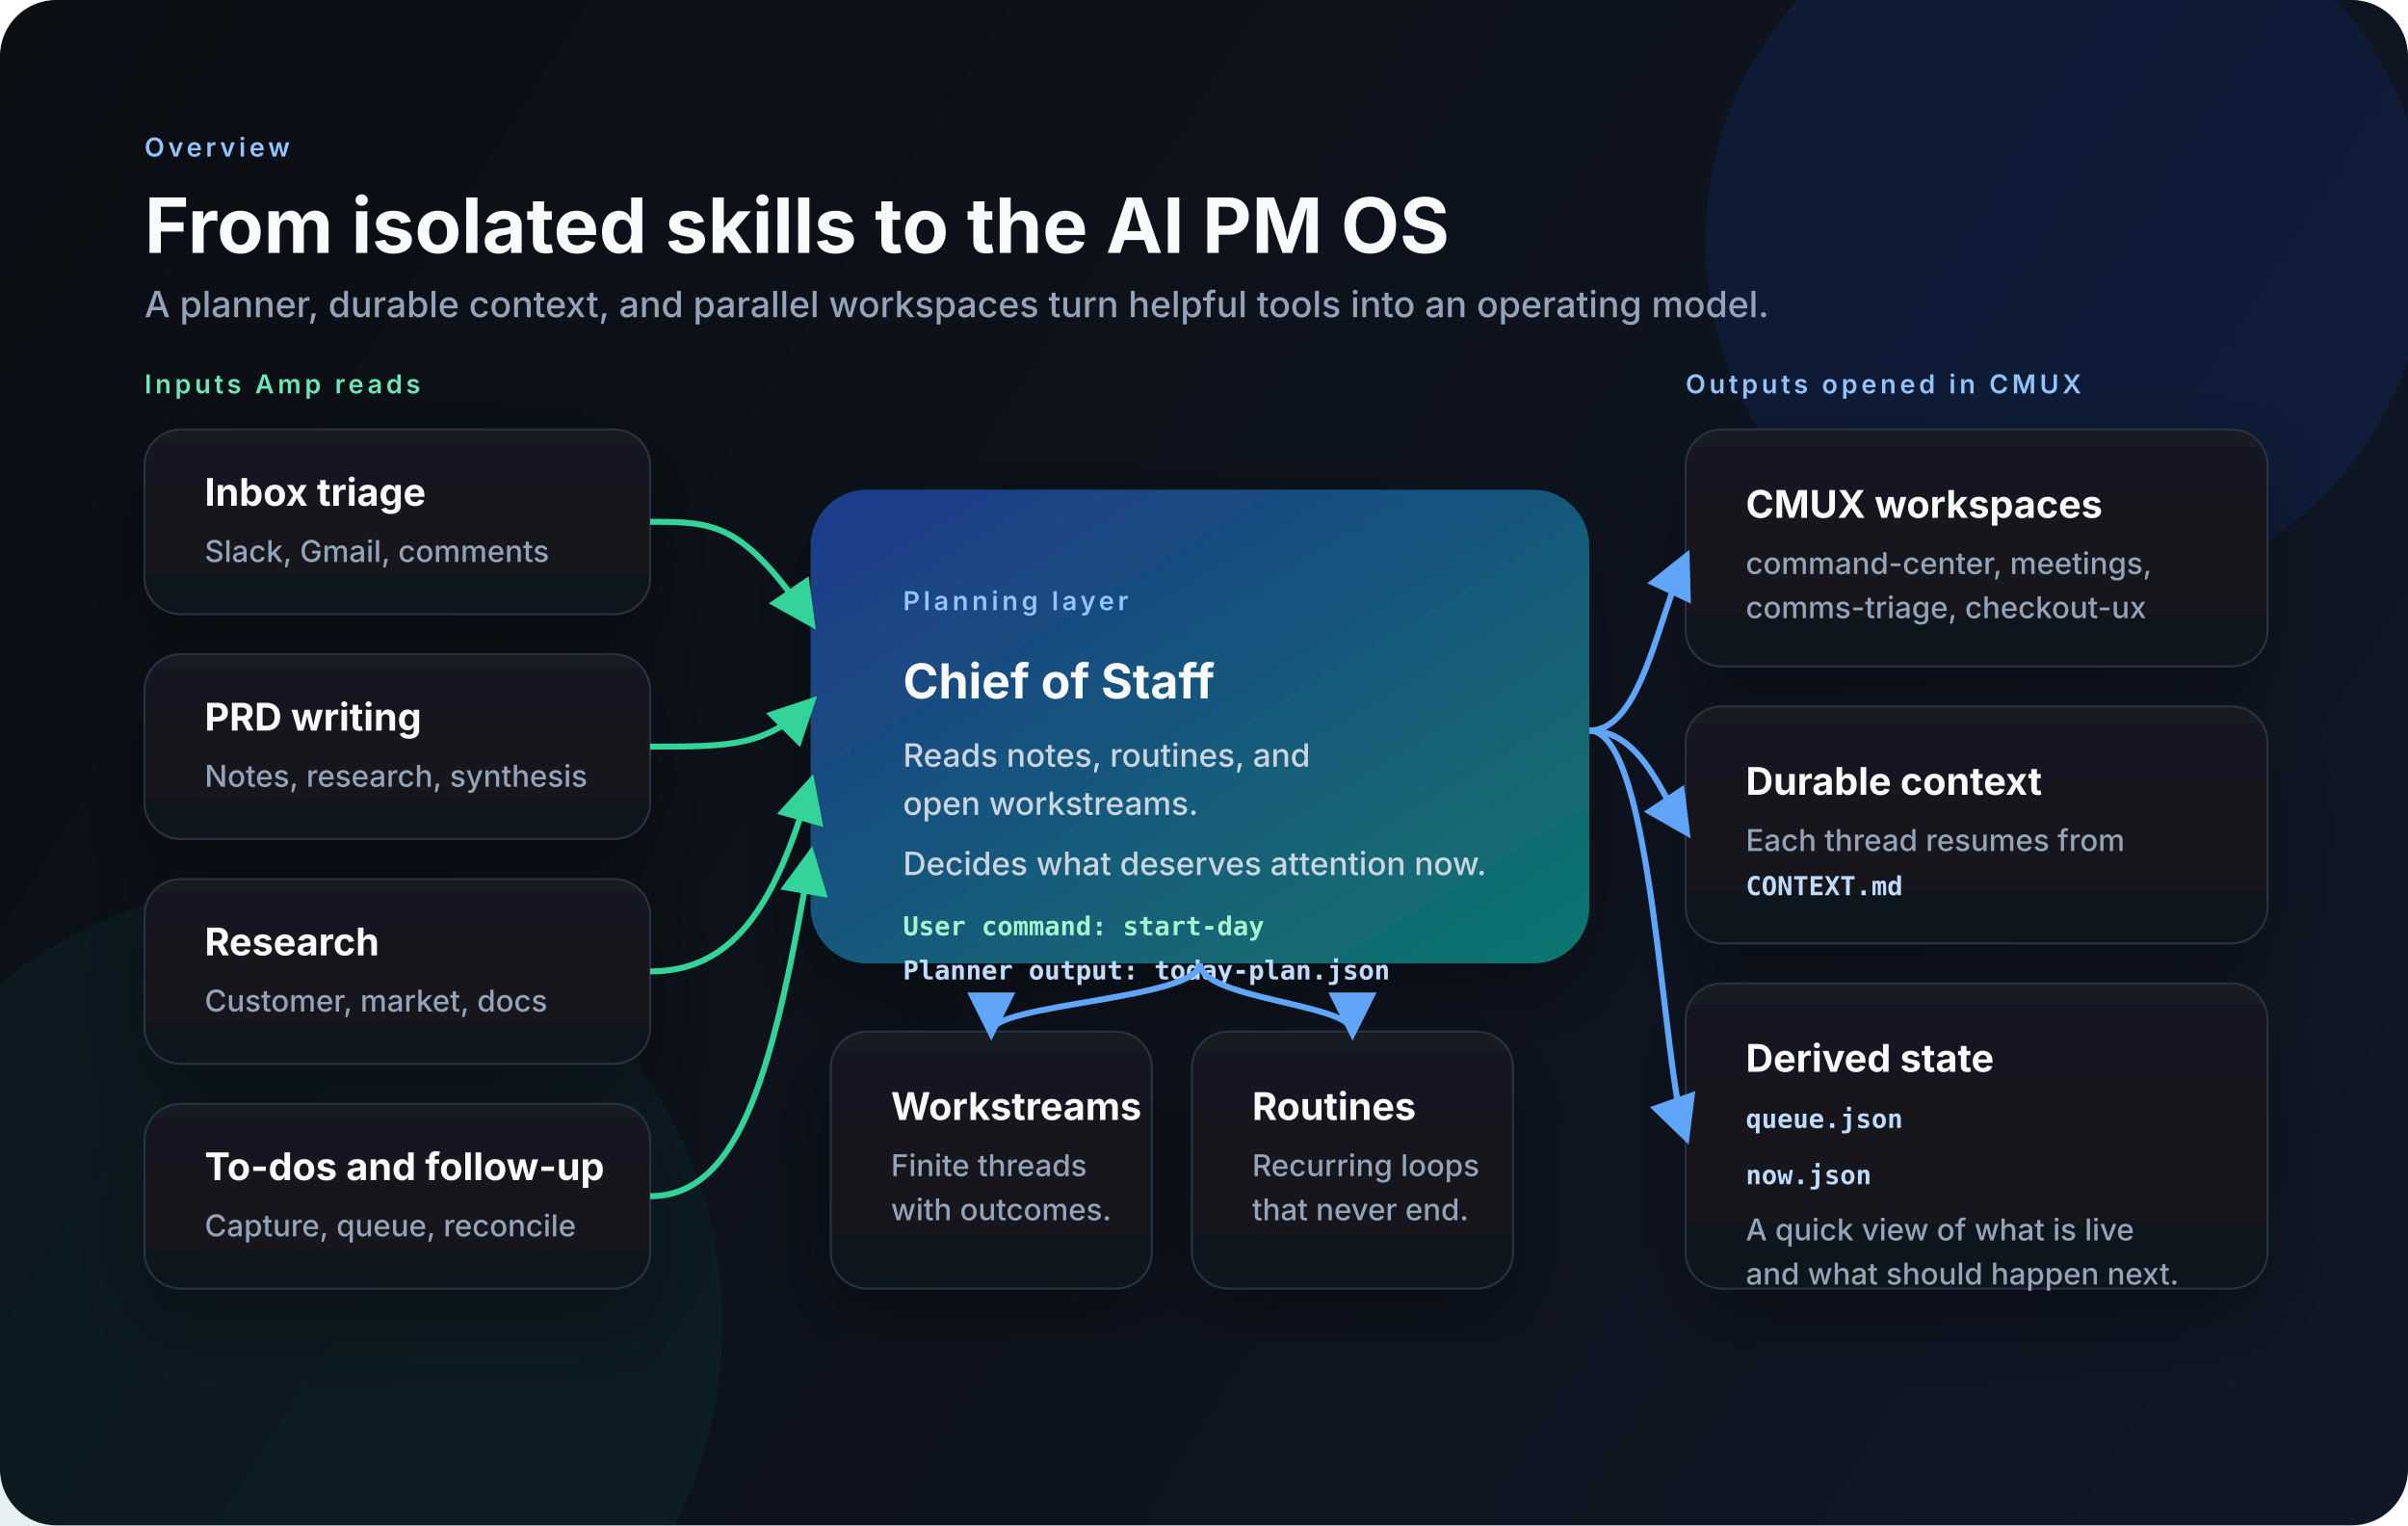
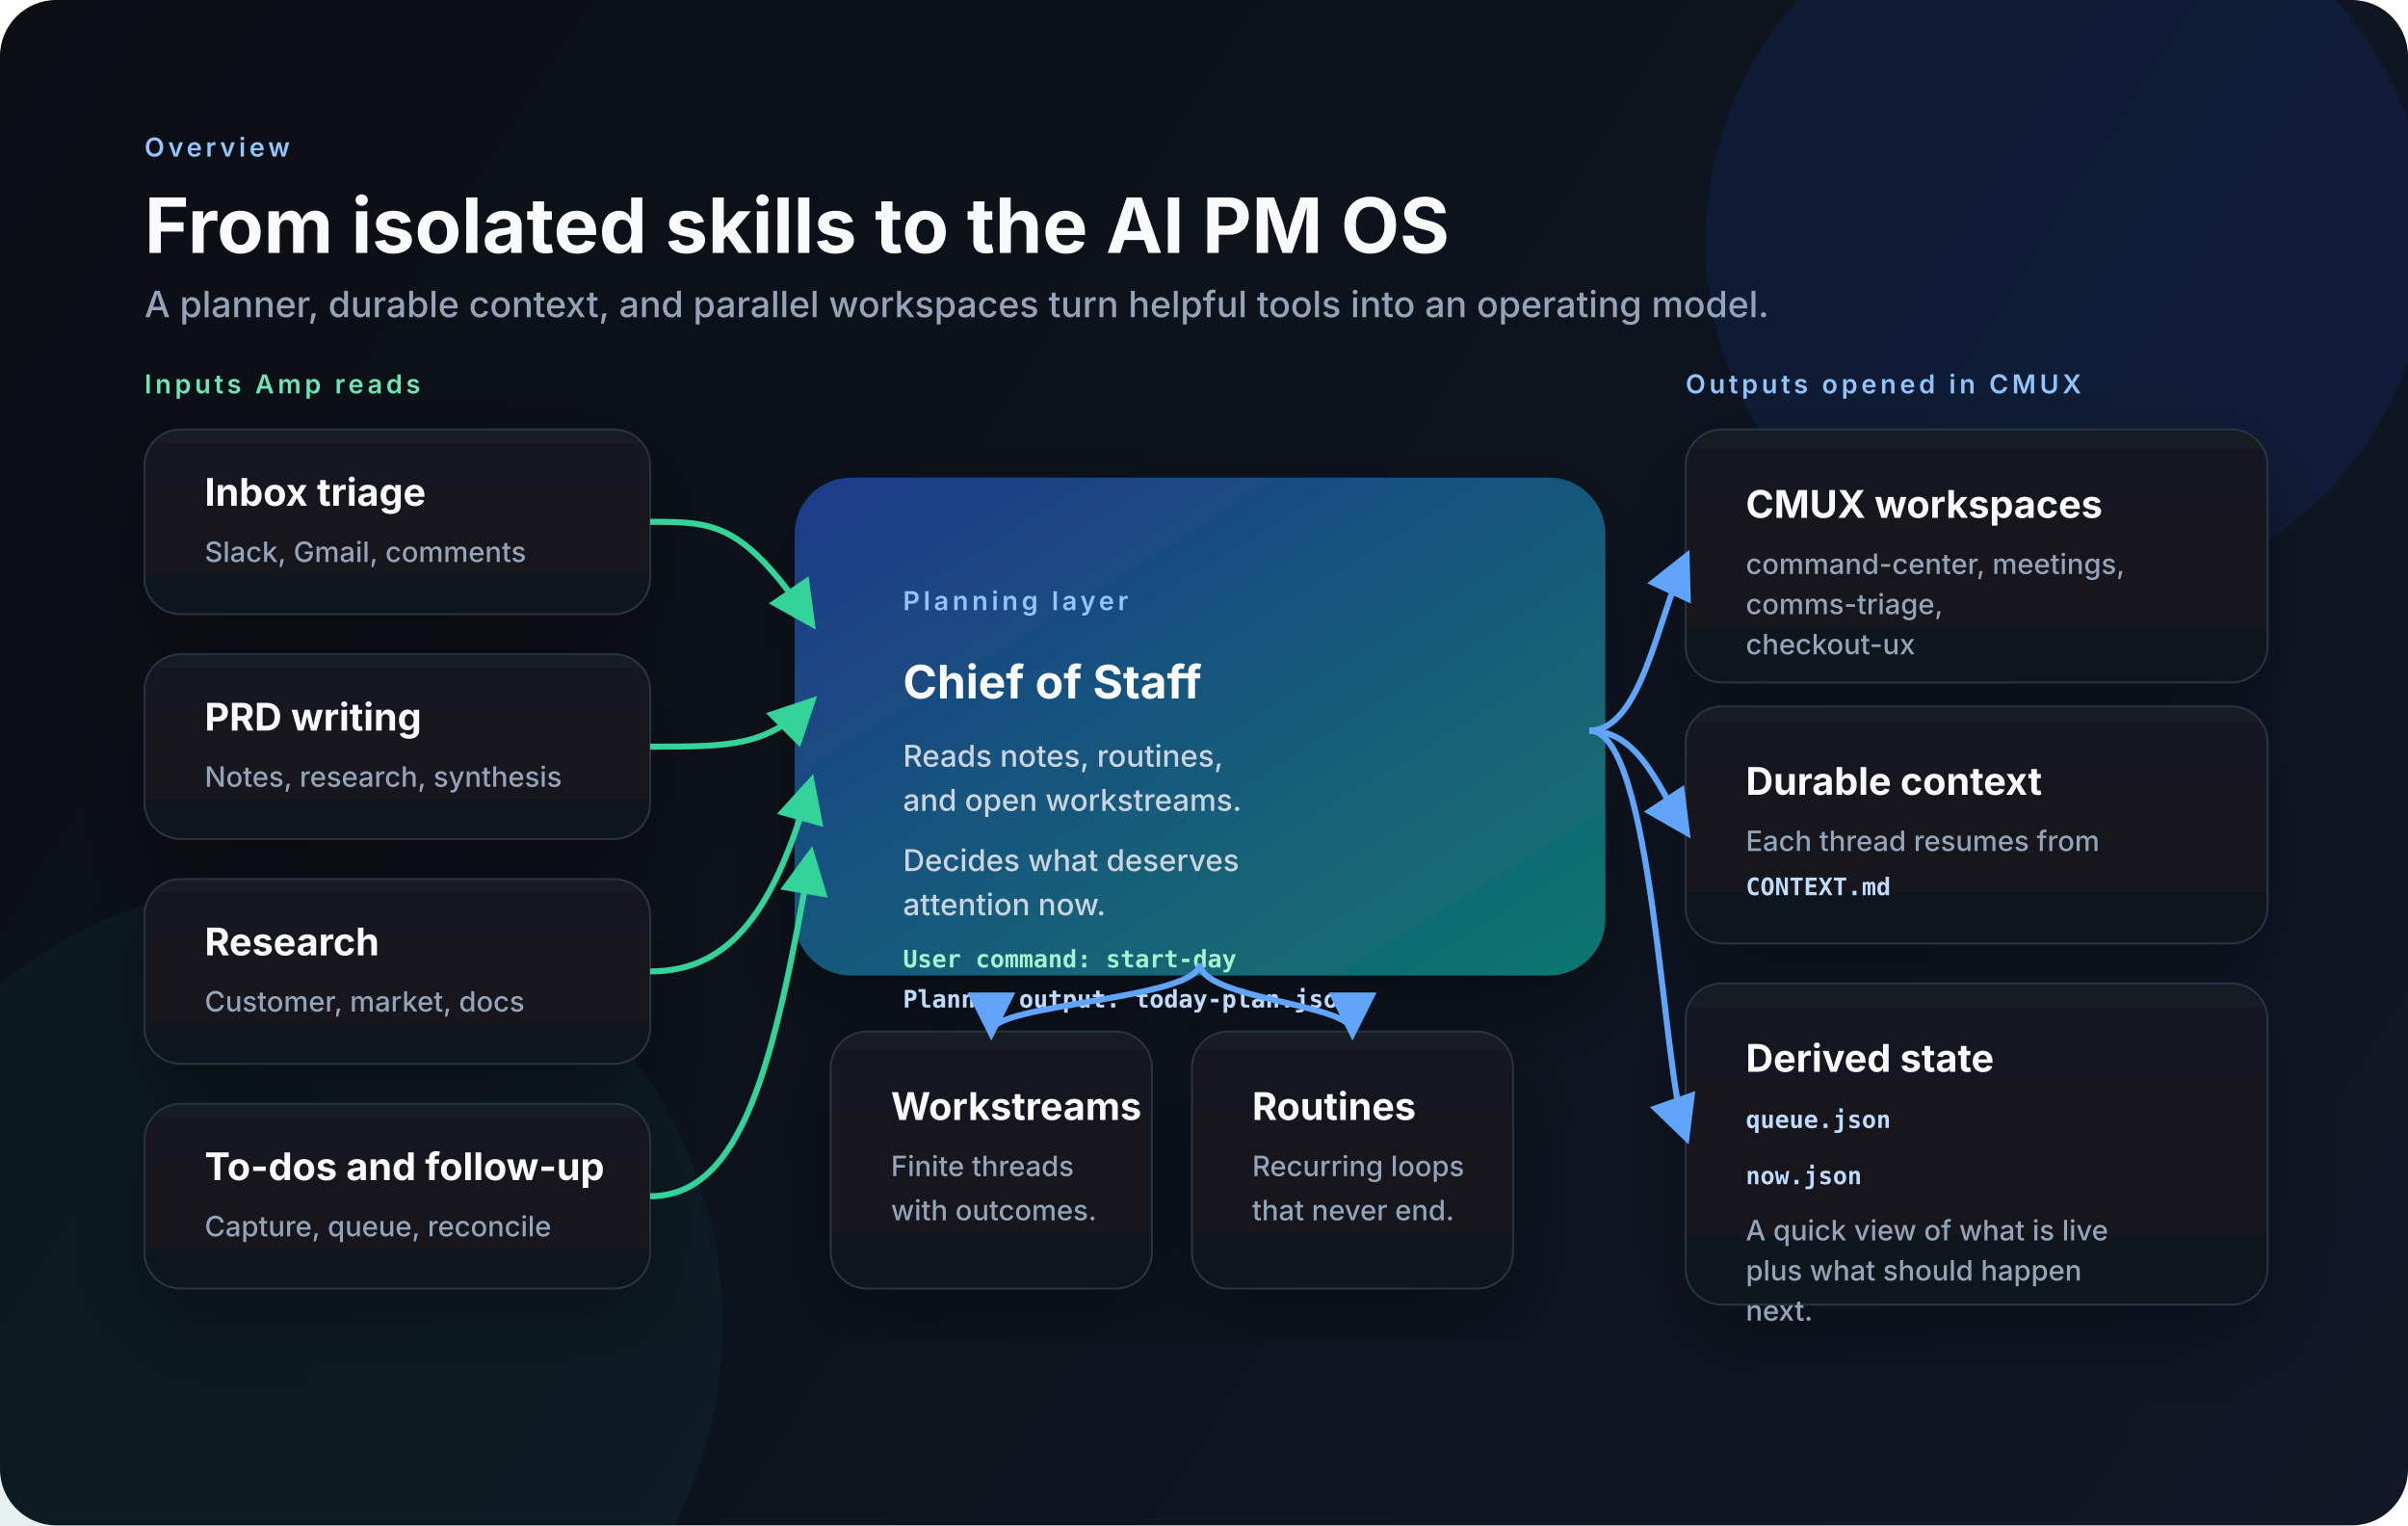
<svg xmlns="http://www.w3.org/2000/svg" width="1200" height="760" viewBox="0 0 1200 760" fill="none">
  <defs>
    <linearGradient id="bg" x1="0" y1="0" x2="1200" y2="760" gradientUnits="userSpaceOnUse">
      <stop stop-color="#0B0E13" />
      <stop offset="1" stop-color="#101827" />
    </linearGradient>
    <linearGradient id="panel" x1="0" y1="0" x2="0" y2="1">
      <stop stop-color="#171A22" />
      <stop offset="1" stop-color="#10131A" />
    </linearGradient>
    <linearGradient id="core" x1="0" y1="0" x2="1" y2="1">
      <stop stop-color="#1E3A8A" />
      <stop offset="1" stop-color="#0F766E" />
    </linearGradient>
    <filter id="shadow" x="-20%" y="-20%" width="140%" height="140%">
      <feDropShadow dx="0" dy="16" stdDeviation="20" flood-color="#000000" flood-opacity="0.35" />
    </filter>
    <marker id="inputArrow" markerWidth="8" markerHeight="8" refX="6.5" refY="4" orient="auto">
      <path d="M0 0L8 4L0 8V0Z" fill="#34D399" />
    </marker>
    <marker id="outputArrow" markerWidth="8" markerHeight="8" refX="6.5" refY="4" orient="auto">
      <path d="M0 0L8 4L0 8V0Z" fill="#60A5FA" />
    </marker>
    <style>
      .title{font:700 38px Inter,Arial,sans-serif;fill:#F8FAFC}
      .subtitle{font:500 18px Inter,Arial,sans-serif;fill:#94A3B8}
      .kicker{font:600 13px Inter,Arial,sans-serif;fill:#93C5FD;letter-spacing:1.8px;text-transform:uppercase}
      .kicker-input{font:600 13px Inter,Arial,sans-serif;fill:#6EE7B7;letter-spacing:1.8px;text-transform:uppercase}
      .kicker-output{font:600 13px Inter,Arial,sans-serif;fill:#93C5FD;letter-spacing:1.8px;text-transform:uppercase}
-       .card-title{font:700 24px Inter,Arial,sans-serif;fill:#F8FAFC}
-       .card-copy{font:500 16px Inter,Arial,sans-serif;fill:#CBD5E1}
+       .card-title{font:700 23px Inter,Arial,sans-serif;fill:#F8FAFC}
+       .card-copy{font:500 15px Inter,Arial,sans-serif;fill:#CBD5E1}
      .small-title{font:700 19px Inter,Arial,sans-serif;fill:#F8FAFC}
-       .small-copy{font:500 15px Inter,Arial,sans-serif;fill:#94A3B8}
-       .mono{font:600 13px 'JetBrains Mono',monospace;fill:#BFDBFE}
-       .mono-input{font:600 13px 'JetBrains Mono',monospace;fill:#A7F3D0}
-       .mono-output{font:600 13px 'JetBrains Mono',monospace;fill:#BFDBFE}
+       .small-copy{font:500 14px Inter,Arial,sans-serif;fill:#94A3B8}
+       .mono{font:600 12px 'JetBrains Mono',monospace;fill:#BFDBFE}
+       .mono-input{font:600 12px 'JetBrains Mono',monospace;fill:#A7F3D0}
+       .mono-output{font:600 12px 'JetBrains Mono',monospace;fill:#BFDBFE}
    </style>
  </defs>
  <rect width="1200" height="760" rx="28" fill="url(#bg)" />
  <circle cx="1030" cy="120" r="180" fill="#1D4ED8" fill-opacity="0.12" />
  <circle cx="140" cy="660" r="220" fill="#0F766E" fill-opacity="0.10" />
  <text x="72" y="78" class="kicker">Overview</text>
  <text x="72" y="126" class="title">From isolated skills to the AI PM OS</text>
  <text x="72" y="158" class="subtitle">A planner, durable context, and parallel workspaces turn helpful tools into an operating model.</text>
  <text x="72" y="196" class="kicker-input">Inputs Amp reads</text>
  <text x="840" y="196" class="kicker-output">Outputs opened in CMUX</text>
  <g filter="url(#shadow)">
    <rect x="72" y="214" width="252" height="92" rx="18" fill="url(#panel)" stroke="#2A3342" />
    <text x="102" y="252" class="small-title">Inbox triage</text>
    <text x="102" y="280" class="small-copy">Slack, Gmail, comments</text>
    <rect x="72" y="326" width="252" height="92" rx="18" fill="url(#panel)" stroke="#2A3342" />
    <text x="102" y="364" class="small-title">PRD writing</text>
    <text x="102" y="392" class="small-copy">Notes, research, synthesis</text>
    <rect x="72" y="438" width="252" height="92" rx="18" fill="url(#panel)" stroke="#2A3342" />
    <text x="102" y="476" class="small-title">Research</text>
    <text x="102" y="504" class="small-copy">Customer, market, docs</text>
    <rect x="72" y="550" width="252" height="92" rx="18" fill="url(#panel)" stroke="#2A3342" />
    <text x="102" y="588" class="small-title">To-dos and follow-up</text>
    <text x="102" y="616" class="small-copy">Capture, queue, reconcile</text>
  </g>
  <g filter="url(#shadow)">
-     <rect x="404" y="244" width="388" height="236" rx="28" fill="url(#core)" />
+     <rect x="396" y="238" width="404" height="248" rx="28" fill="url(#core)" />
    <text x="450" y="304" class="kicker" fill="#DBEAFE">Planning layer</text>
    <text x="450" y="348" class="card-title">Chief of Staff</text>
-     <text x="450" y="382" class="card-copy">Reads notes, routines, and</text>
-     <text x="450" y="406" class="card-copy">open workstreams.</text>
-     <text x="450" y="436" class="card-copy">Decides what deserves attention now.</text>
-     <text x="450" y="466" class="mono-input">User command: start-day</text>
-     <text x="450" y="488" class="mono-output">Planner output: today-plan.json</text>
+     <text x="450" y="382" class="card-copy">Reads notes, routines,</text>
+     <text x="450" y="404" class="card-copy">and open workstreams.</text>
+     <text x="450" y="434" class="card-copy">Decides what deserves</text>
+     <text x="450" y="456" class="card-copy">attention now.</text>
+     <text x="450" y="482" class="mono-input">User command: start-day</text>
+     <text x="450" y="502" class="mono-output">Planner output: today-plan.json</text>
  </g>
  <g filter="url(#shadow)">
-     <rect x="840" y="214" width="290" height="118" rx="18" fill="url(#panel)" stroke="#2A3342" />
+     <rect x="840" y="214" width="290" height="126" rx="18" fill="url(#panel)" stroke="#2A3342" />
    <text x="870" y="258" class="small-title">CMUX workspaces</text>
    <text x="870" y="286" class="small-copy">command-center, meetings,</text>
-     <text x="870" y="308" class="small-copy">comms-triage, checkout-ux</text>
+     <text x="870" y="306" class="small-copy">comms-triage,</text>
+     <text x="870" y="326" class="small-copy">checkout-ux</text>
    <rect x="840" y="352" width="290" height="118" rx="18" fill="url(#panel)" stroke="#2A3342" />
    <text x="870" y="396" class="small-title">Durable context</text>
    <text x="870" y="424" class="small-copy">Each thread resumes from</text>
    <text x="870" y="446" class="mono">CONTEXT.md</text>
-     <rect x="840" y="490" width="290" height="152" rx="18" fill="url(#panel)" stroke="#2A3342" />
+     <rect x="840" y="490" width="290" height="160" rx="18" fill="url(#panel)" stroke="#2A3342" />
    <text x="870" y="534" class="small-title">Derived state</text>
    <text x="870" y="562" class="mono">queue.json</text>
    <text x="870" y="590" class="mono">now.json</text>
    <text x="870" y="618" class="small-copy">A quick view of what is live</text>
-     <text x="870" y="640" class="small-copy">and what should happen next.</text>
+     <text x="870" y="638" class="small-copy">plus what should happen</text>
+     <text x="870" y="658" class="small-copy">next.</text>
  </g>
  <g filter="url(#shadow)">
    <rect x="414" y="514" width="160" height="128" rx="18" fill="url(#panel)" stroke="#2A3342" />
    <text x="444" y="558" class="small-title">Workstreams</text>
    <text x="444" y="586" class="small-copy">Finite threads</text>
    <text x="444" y="608" class="small-copy">with outcomes.</text>
    <rect x="594" y="514" width="160" height="128" rx="18" fill="url(#panel)" stroke="#2A3342" />
    <text x="624" y="558" class="small-title">Routines</text>
    <text x="624" y="586" class="small-copy">Recurring loops</text>
    <text x="624" y="608" class="small-copy">that never end.</text>
  </g>
  <path d="M324 260C356 260 370 260 404 310" stroke="#34D399" stroke-width="3" marker-end="url(#inputArrow)" />
  <path d="M324 372C364 372 382 372 404 350" stroke="#34D399" stroke-width="3" marker-end="url(#inputArrow)" />
  <path d="M324 484C364 484 386 454 404 390" stroke="#34D399" stroke-width="3" marker-end="url(#inputArrow)" />
  <path d="M324 596C370 596 386 530 404 426" stroke="#34D399" stroke-width="3" marker-end="url(#inputArrow)" />
  <path d="M792 364C818 364 826 308 840 278" stroke="#60A5FA" stroke-width="3" marker-end="url(#outputArrow)" />
  <path d="M792 364C818 364 828 396 840 414" stroke="#60A5FA" stroke-width="3" marker-end="url(#outputArrow)" />
  <path d="M792 364C824 364 828 532 840 566" stroke="#60A5FA" stroke-width="3" marker-end="url(#outputArrow)" />
  <path d="M598 480C598 498 494 500 494 514" stroke="#60A5FA" stroke-width="3" marker-end="url(#outputArrow)" />
  <path d="M598 480C598 498 674 500 674 514" stroke="#60A5FA" stroke-width="3" marker-end="url(#outputArrow)" />
</svg>
